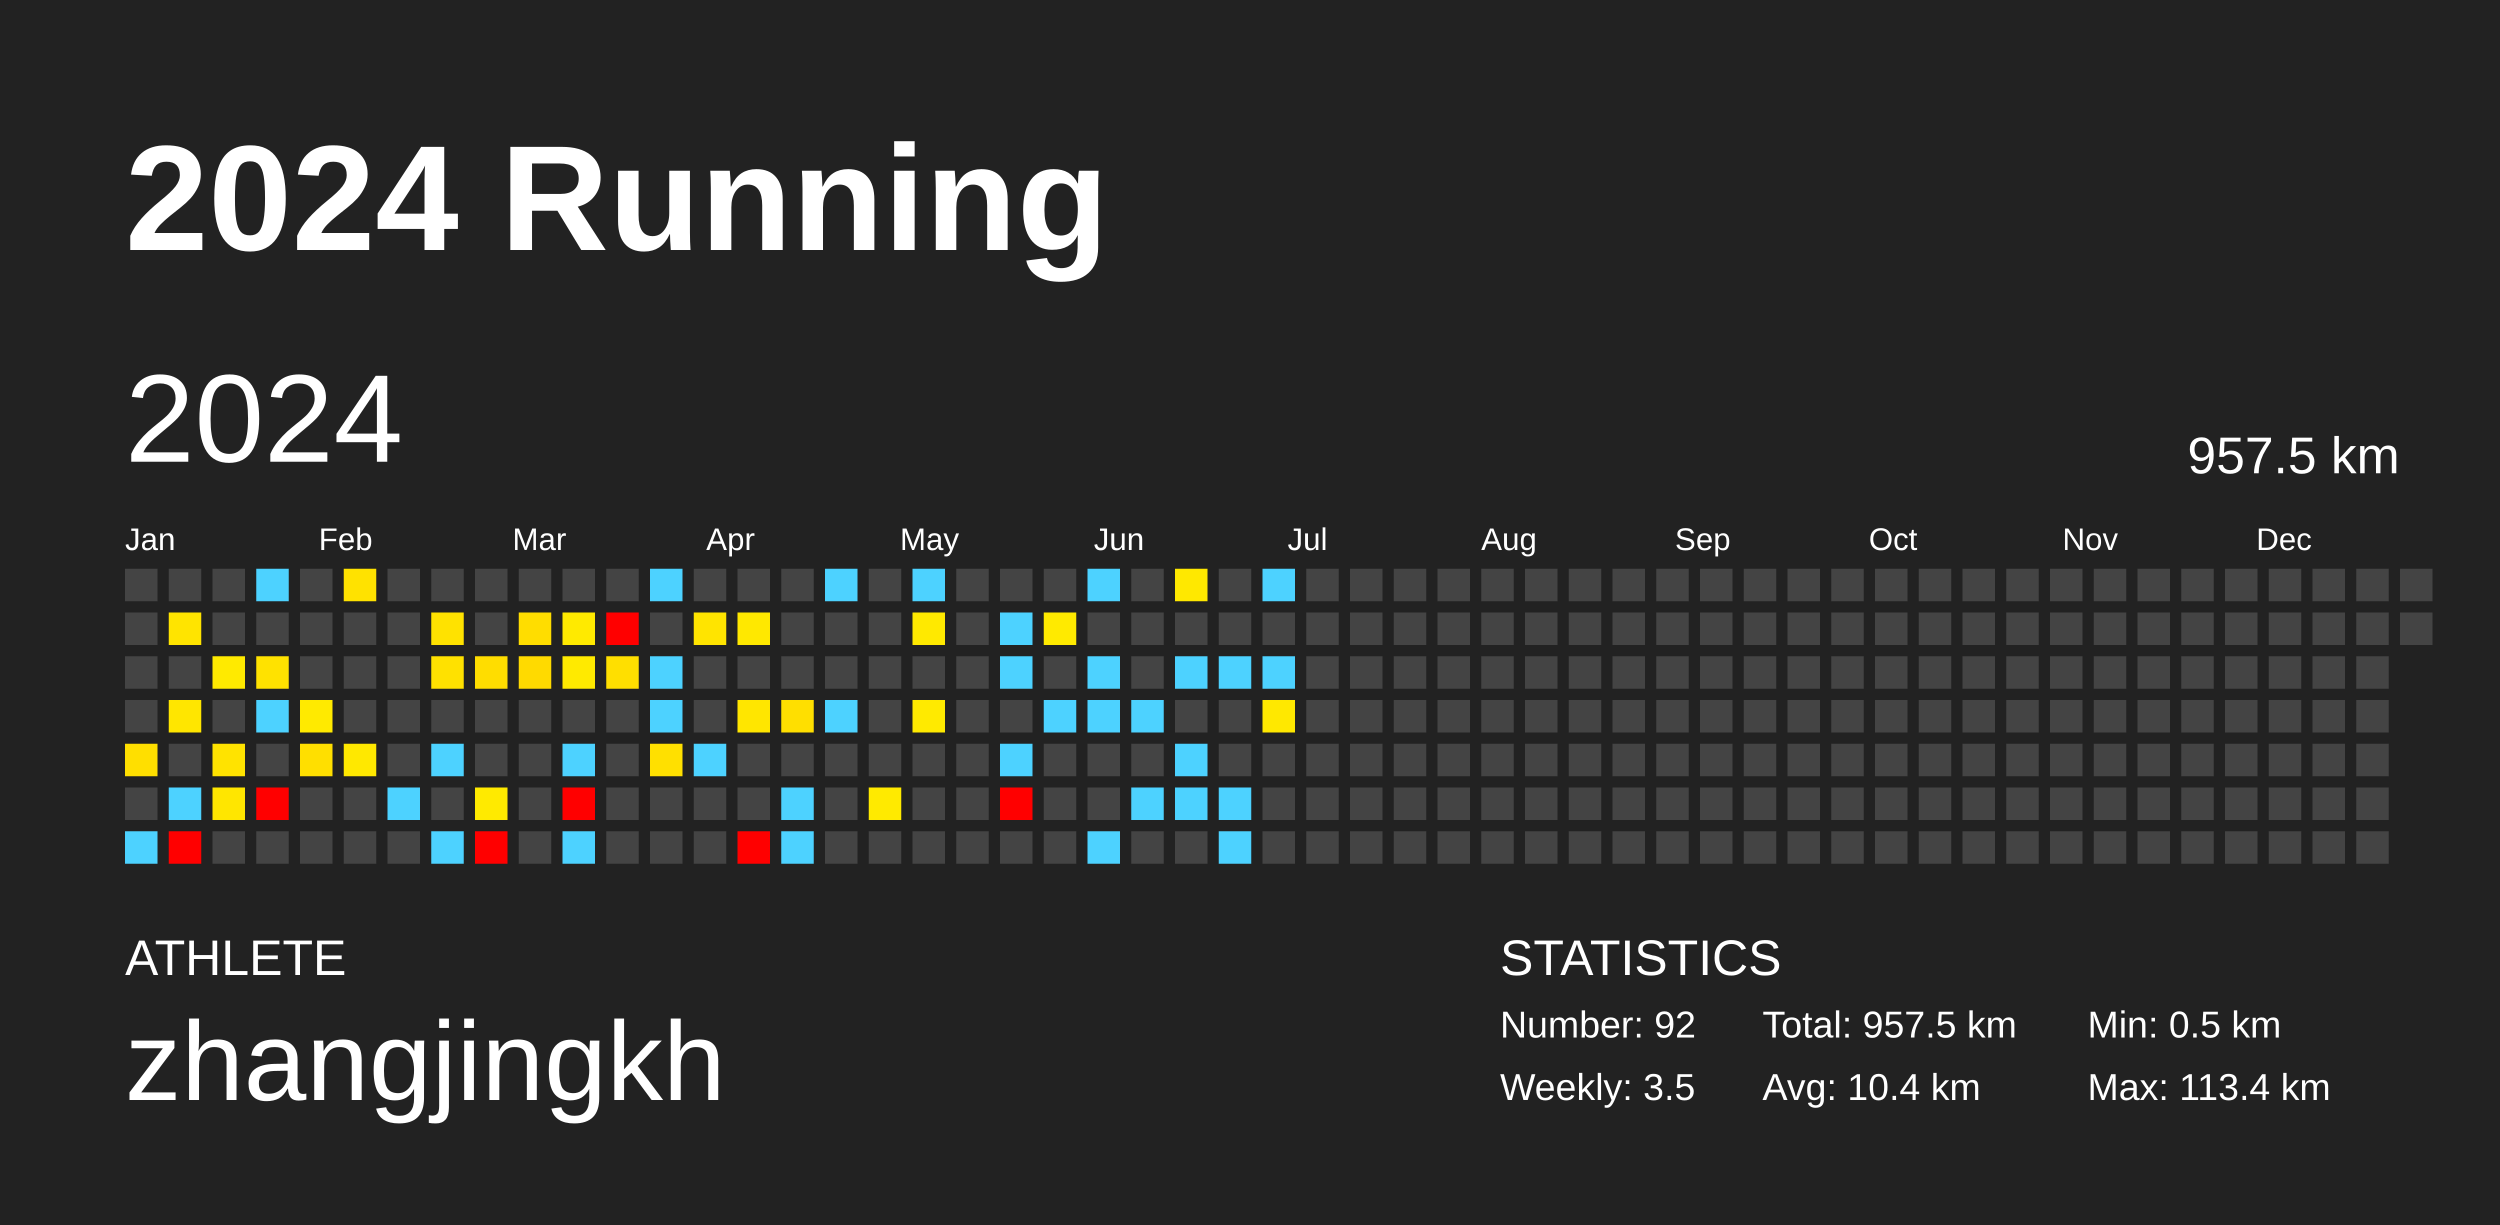
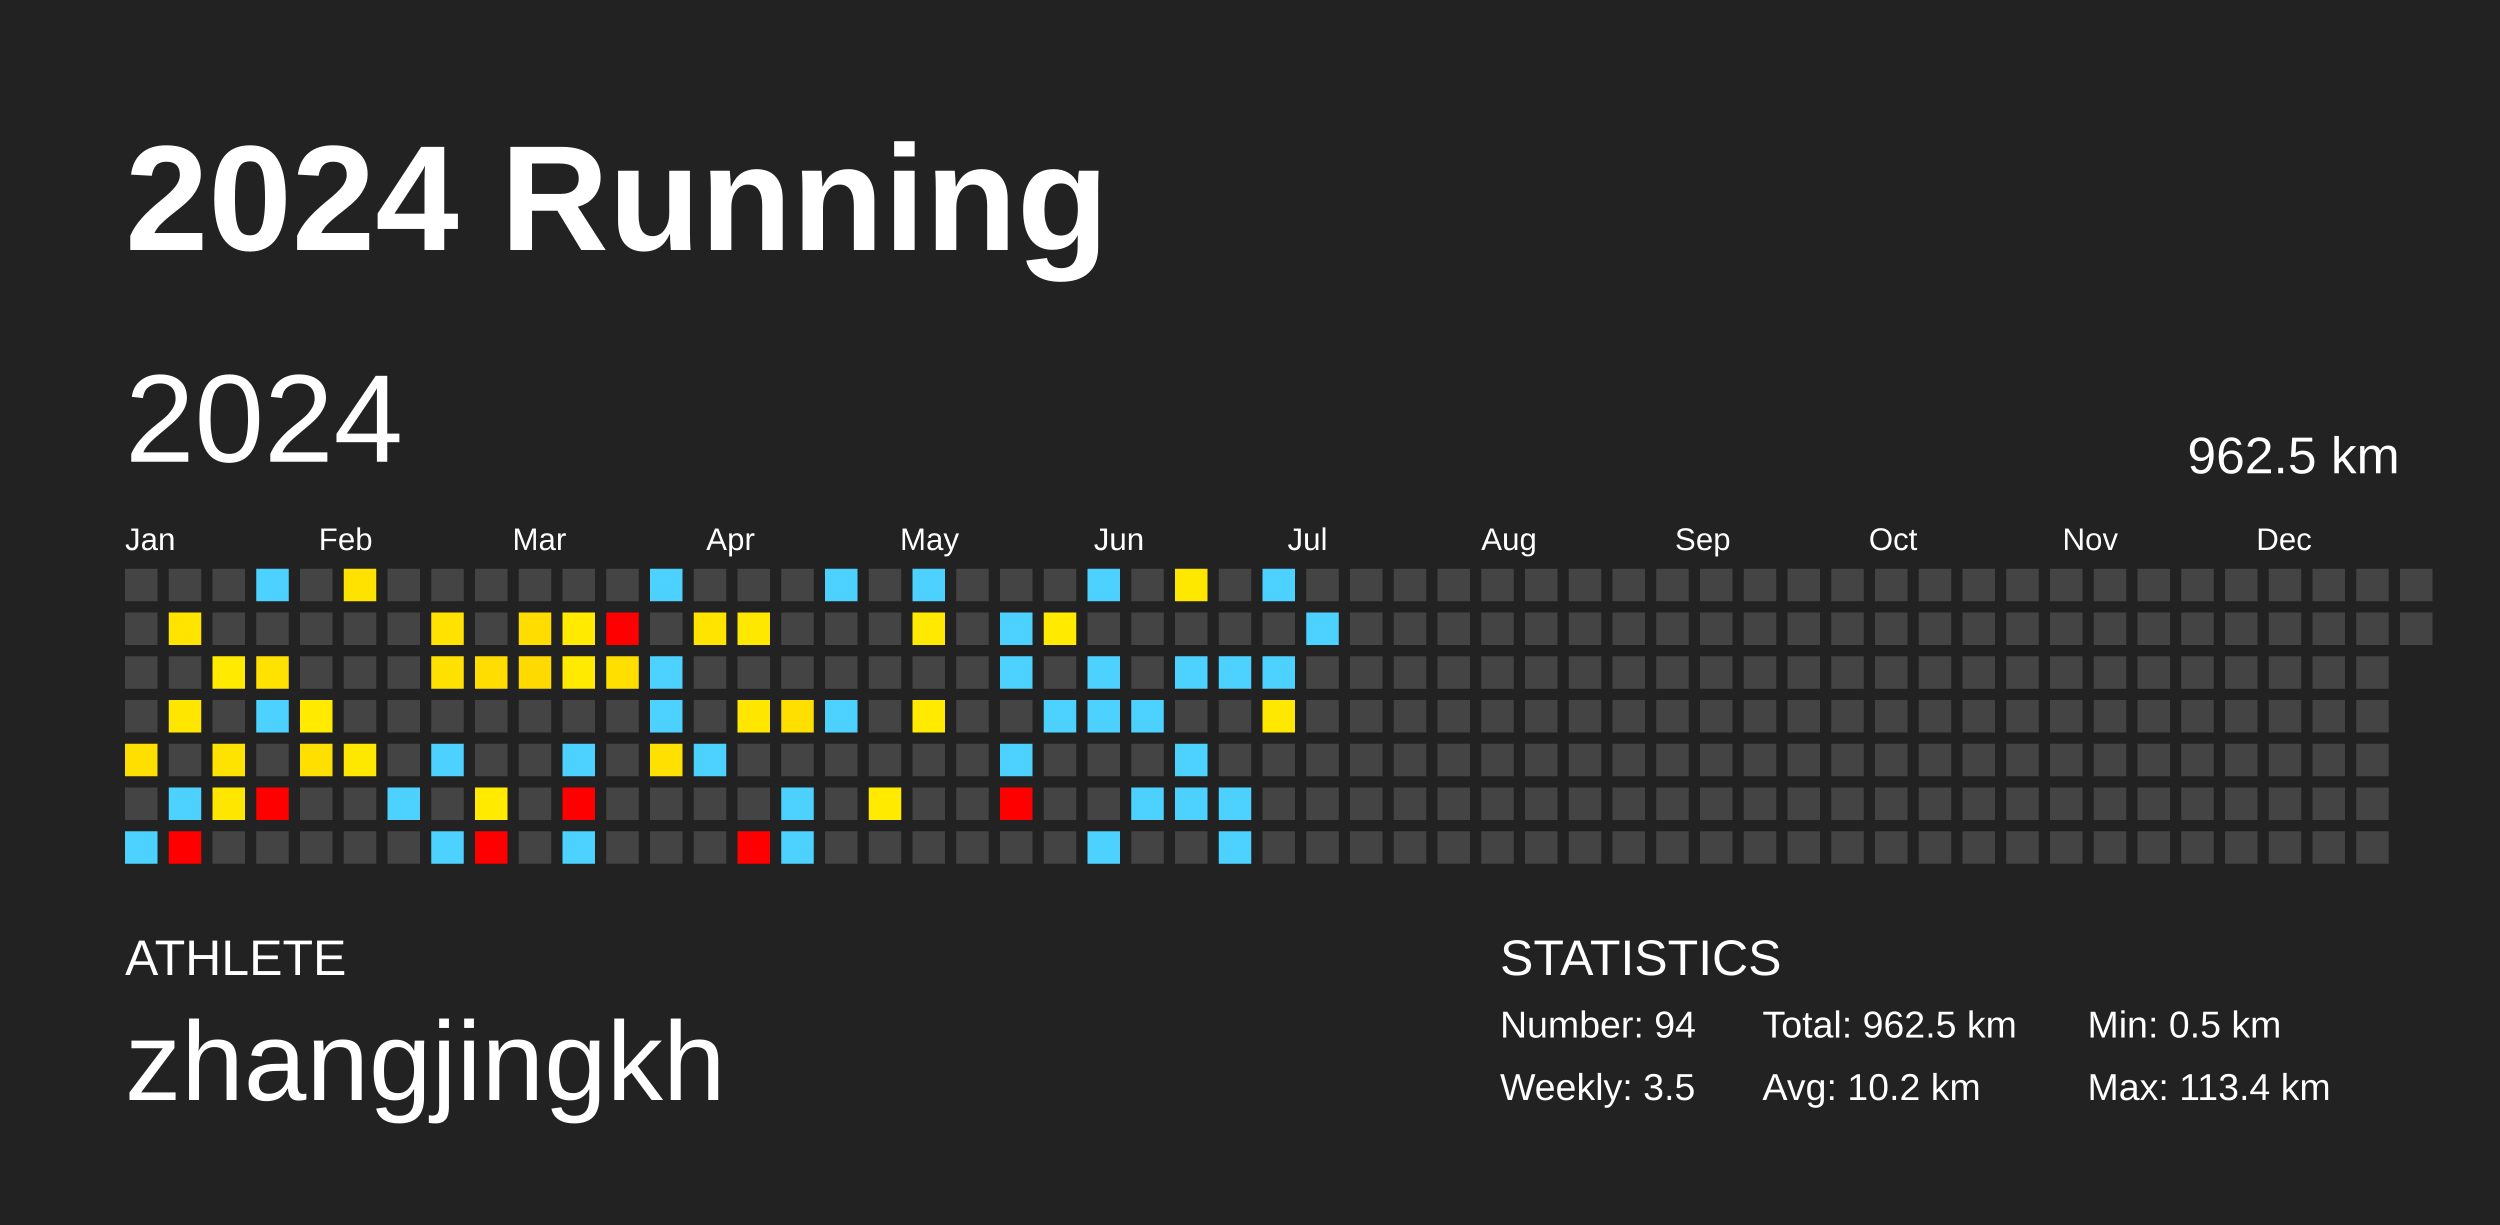
<svg xmlns="http://www.w3.org/2000/svg" baseProfile="full" height="98mm" version="1.1" viewBox="0,0,200,98" width="200mm">
  <defs />
  <rect fill="#222222" height="98" width="200" x="0" y="0" />
  <text fill="#FFFFFF" style="font-size:12px; font-family:Arial; font-weight:bold;" x="10" y="20">2024 Running</text>
  <text fill="#FFFFFF" style="font-size:4px; font-family:Arial" x="10" y="78">ATHLETE</text>
  <text fill="#FFFFFF" style="font-size:9px; font-family:Arial" x="10" y="88">zhangjingkh</text>
  <text fill="#FFFFFF" style="font-size:4px; font-family:Arial" x="120" y="78">STATISTICS</text>
-   <text fill="#FFFFFF" style="font-size:3px; font-family:Arial" x="120" y="83">Number: 92</text>
+   <text fill="#FFFFFF" style="font-size:3px; font-family:Arial" x="120" y="83">Number: 94</text>
  <text fill="#FFFFFF" style="font-size:3px; font-family:Arial" x="120" y="88">Weekly: 3.5</text>
-   <text fill="#FFFFFF" style="font-size:3px; font-family:Arial" x="141" y="83">Total: 957.5 km</text>
-   <text fill="#FFFFFF" style="font-size:3px; font-family:Arial" x="141" y="88">Avg: 10.4 km</text>
+   <text fill="#FFFFFF" style="font-size:3px; font-family:Arial" x="141" y="83">Total: 962.5 km</text>
+   <text fill="#FFFFFF" style="font-size:3px; font-family:Arial" x="141" y="88">Avg: 10.2 km</text>
  <text fill="#FFFFFF" style="font-size:3px; font-family:Arial" x="167" y="83">Min: 0.5 km</text>
  <text fill="#FFFFFF" style="font-size:3px; font-family:Arial" x="167" y="88">Max: 113.4 km</text>
  <text dominant-baseline="hanging" fill="#FFFFFF" style="font-size:10.0px; font-family:Arial;" x="10" y="30">2024</text>
-   <text dominant-baseline="hanging" fill="#FFFFFF" style="font-size:4.125px; font-family:Arial;" x="175" y="35">957.5 km</text>
+   <text dominant-baseline="hanging" fill="#FFFFFF" style="font-size:4.125px; font-family:Arial;" x="175" y="35">962.5 km</text>
  <text fill="#FFFFFF" style="font-size:2.5px; font-family:Arial" x="10.0" y="44">Jan</text>
  <text fill="#FFFFFF" style="font-size:2.5px; font-family:Arial" x="25.5" y="44">Feb</text>
  <text fill="#FFFFFF" style="font-size:2.5px; font-family:Arial" x="41.0" y="44">Mar</text>
  <text fill="#FFFFFF" style="font-size:2.5px; font-family:Arial" x="56.5" y="44">Apr</text>
  <text fill="#FFFFFF" style="font-size:2.5px; font-family:Arial" x="72.0" y="44">May</text>
  <text fill="#FFFFFF" style="font-size:2.5px; font-family:Arial" x="87.5" y="44">Jun</text>
  <text fill="#FFFFFF" style="font-size:2.5px; font-family:Arial" x="103.0" y="44">Jul</text>
  <text fill="#FFFFFF" style="font-size:2.5px; font-family:Arial" x="118.5" y="44">Aug</text>
  <text fill="#FFFFFF" style="font-size:2.5px; font-family:Arial" x="134.0" y="44">Sep</text>
  <text fill="#FFFFFF" style="font-size:2.5px; font-family:Arial" x="149.5" y="44">Oct</text>
  <text fill="#FFFFFF" style="font-size:2.5px; font-family:Arial" x="165.0" y="44">Nov</text>
  <text fill="#FFFFFF" style="font-size:2.5px; font-family:Arial" x="180.5" y="44">Dec</text>
  <rect fill="#444444" height="2.6" width="2.6" x="10.0" y="45.5" />
  <rect fill="#444444" height="2.6" width="2.6" x="10.0" y="49.0" />
  <rect fill="#444444" height="2.6" width="2.6" x="10.0" y="52.5" />
  <rect fill="#444444" height="2.6" width="2.6" x="10.0" y="56.0" />
  <rect fill="#ffdf00" height="2.6" width="2.6" x="10.0" y="59.5" />
  <rect fill="#444444" height="2.6" width="2.6" x="10.0" y="63.0" />
  <rect fill="#4dd2ff" height="2.6" width="2.6" x="10.0" y="66.5" />
  <rect fill="#444444" height="2.6" width="2.6" x="13.5" y="45.5" />
  <rect fill="#ffe400" height="2.6" width="2.6" x="13.5" y="49.0" />
  <rect fill="#444444" height="2.6" width="2.6" x="13.5" y="52.5" />
  <rect fill="#ffe600" height="2.6" width="2.6" x="13.5" y="56.0" />
  <rect fill="#444444" height="2.6" width="2.6" x="13.5" y="59.5" />
  <rect fill="#4dd2ff" height="2.6" width="2.6" x="13.5" y="63.0" />
  <rect fill="red" height="2.6" width="2.6" x="13.5" y="66.5" />
  <rect fill="#444444" height="2.6" width="2.6" x="17.0" y="45.5" />
  <rect fill="#444444" height="2.6" width="2.6" x="17.0" y="49.0" />
  <rect fill="#ffea00" height="2.6" width="2.6" x="17.0" y="52.5" />
  <rect fill="#444444" height="2.6" width="2.6" x="17.0" y="56.0" />
  <rect fill="#ffe300" height="2.6" width="2.6" x="17.0" y="59.5" />
  <rect fill="#ffe600" height="2.6" width="2.6" x="17.0" y="63.0" />
  <rect fill="#444444" height="2.6" width="2.6" x="17.0" y="66.5" />
  <rect fill="#4dd2ff" height="2.6" width="2.6" x="20.5" y="45.5" />
  <rect fill="#444444" height="2.6" width="2.6" x="20.5" y="49.0" />
  <rect fill="#ffe200" height="2.6" width="2.6" x="20.5" y="52.5" />
  <rect fill="#4dd2ff" height="2.6" width="2.6" x="20.5" y="56.0" />
  <rect fill="#444444" height="2.6" width="2.6" x="20.5" y="59.5" />
  <rect fill="red" height="2.6" width="2.6" x="20.5" y="63.0" />
  <rect fill="#444444" height="2.6" width="2.6" x="20.5" y="66.5" />
  <rect fill="#444444" height="2.6" width="2.6" x="24.0" y="45.5" />
  <rect fill="#444444" height="2.6" width="2.6" x="24.0" y="49.0" />
  <rect fill="#444444" height="2.6" width="2.6" x="24.0" y="52.5" />
  <rect fill="#ffea00" height="2.6" width="2.6" x="24.0" y="56.0" />
  <rect fill="#ffdf00" height="2.6" width="2.6" x="24.0" y="59.5" />
  <rect fill="#444444" height="2.6" width="2.6" x="24.0" y="63.0" />
  <rect fill="#444444" height="2.6" width="2.6" x="24.0" y="66.5" />
  <rect fill="#ffe200" height="2.6" width="2.6" x="27.5" y="45.5" />
  <rect fill="#444444" height="2.6" width="2.6" x="27.5" y="49.0" />
  <rect fill="#444444" height="2.6" width="2.6" x="27.5" y="52.5" />
  <rect fill="#444444" height="2.6" width="2.6" x="27.5" y="56.0" />
  <rect fill="#ffe800" height="2.6" width="2.6" x="27.5" y="59.5" />
  <rect fill="#444444" height="2.6" width="2.6" x="27.5" y="63.0" />
  <rect fill="#444444" height="2.6" width="2.6" x="27.5" y="66.5" />
  <rect fill="#444444" height="2.6" width="2.6" x="31.0" y="45.5" />
  <rect fill="#444444" height="2.6" width="2.6" x="31.0" y="49.0" />
  <rect fill="#444444" height="2.6" width="2.6" x="31.0" y="52.5" />
  <rect fill="#444444" height="2.6" width="2.6" x="31.0" y="56.0" />
  <rect fill="#444444" height="2.6" width="2.6" x="31.0" y="59.5" />
  <rect fill="#4dd2ff" height="2.6" width="2.6" x="31.0" y="63.0" />
  <rect fill="#444444" height="2.6" width="2.6" x="31.0" y="66.5" />
  <rect fill="#444444" height="2.6" width="2.6" x="34.5" y="45.5" />
  <rect fill="#ffe200" height="2.6" width="2.6" x="34.5" y="49.0" />
  <rect fill="#ffe100" height="2.6" width="2.6" x="34.5" y="52.5" />
  <rect fill="#444444" height="2.6" width="2.6" x="34.5" y="56.0" />
  <rect fill="#4dd2ff" height="2.6" width="2.6" x="34.5" y="59.5" />
  <rect fill="#444444" height="2.6" width="2.6" x="34.5" y="63.0" />
  <rect fill="#4dd2ff" height="2.6" width="2.6" x="34.5" y="66.5" />
  <rect fill="#444444" height="2.6" width="2.6" x="38.0" y="45.5" />
  <rect fill="#444444" height="2.6" width="2.6" x="38.0" y="49.0" />
  <rect fill="#ffdd00" height="2.6" width="2.6" x="38.0" y="52.5" />
  <rect fill="#444444" height="2.6" width="2.6" x="38.0" y="56.0" />
  <rect fill="#444444" height="2.6" width="2.6" x="38.0" y="59.5" />
  <rect fill="#ffea00" height="2.6" width="2.6" x="38.0" y="63.0" />
  <rect fill="red" height="2.6" width="2.6" x="38.0" y="66.5" />
  <rect fill="#444444" height="2.6" width="2.6" x="41.5" y="45.5" />
  <rect fill="#ffdd00" height="2.6" width="2.6" x="41.5" y="49.0" />
  <rect fill="#ffda00" height="2.6" width="2.6" x="41.5" y="52.5" />
  <rect fill="#444444" height="2.6" width="2.6" x="41.5" y="56.0" />
  <rect fill="#444444" height="2.6" width="2.6" x="41.5" y="59.5" />
  <rect fill="#444444" height="2.6" width="2.6" x="41.5" y="63.0" />
  <rect fill="#444444" height="2.6" width="2.6" x="41.5" y="66.5" />
  <rect fill="#444444" height="2.6" width="2.6" x="45.0" y="45.5" />
  <rect fill="#ffea00" height="2.6" width="2.6" x="45.0" y="49.0" />
  <rect fill="#ffea00" height="2.6" width="2.6" x="45.0" y="52.5" />
  <rect fill="#444444" height="2.6" width="2.6" x="45.0" y="56.0" />
  <rect fill="#4dd2ff" height="2.6" width="2.6" x="45.0" y="59.5" />
  <rect fill="red" height="2.6" width="2.6" x="45.0" y="63.0" />
  <rect fill="#4dd2ff" height="2.6" width="2.6" x="45.0" y="66.5" />
  <rect fill="#444444" height="2.6" width="2.6" x="48.5" y="45.5" />
  <rect fill="red" height="2.6" width="2.6" x="48.5" y="49.0" />
  <rect fill="#ffdf00" height="2.6" width="2.6" x="48.5" y="52.5" />
  <rect fill="#444444" height="2.6" width="2.6" x="48.5" y="56.0" />
  <rect fill="#444444" height="2.6" width="2.6" x="48.5" y="59.5" />
  <rect fill="#444444" height="2.6" width="2.6" x="48.5" y="63.0" />
  <rect fill="#444444" height="2.6" width="2.6" x="48.5" y="66.5" />
  <rect fill="#4dd2ff" height="2.6" width="2.6" x="52.0" y="45.5" />
  <rect fill="#444444" height="2.6" width="2.6" x="52.0" y="49.0" />
  <rect fill="#4dd2ff" height="2.6" width="2.6" x="52.0" y="52.5" />
  <rect fill="#4dd2ff" height="2.6" width="2.6" x="52.0" y="56.0" />
  <rect fill="#ffe000" height="2.6" width="2.6" x="52.0" y="59.5" />
  <rect fill="#444444" height="2.6" width="2.6" x="52.0" y="63.0" />
  <rect fill="#444444" height="2.6" width="2.6" x="52.0" y="66.5" />
  <rect fill="#444444" height="2.6" width="2.6" x="55.5" y="45.5" />
  <rect fill="#ffe400" height="2.6" width="2.6" x="55.5" y="49.0" />
  <rect fill="#444444" height="2.6" width="2.6" x="55.5" y="52.5" />
  <rect fill="#444444" height="2.6" width="2.6" x="55.5" y="56.0" />
  <rect fill="#4dd2ff" height="2.6" width="2.6" x="55.5" y="59.5" />
  <rect fill="#444444" height="2.6" width="2.6" x="55.5" y="63.0" />
  <rect fill="#444444" height="2.6" width="2.6" x="55.5" y="66.5" />
  <rect fill="#444444" height="2.6" width="2.6" x="59.0" y="45.5" />
  <rect fill="#ffe800" height="2.6" width="2.6" x="59.0" y="49.0" />
  <rect fill="#444444" height="2.6" width="2.6" x="59.0" y="52.5" />
  <rect fill="#ffe600" height="2.6" width="2.6" x="59.0" y="56.0" />
  <rect fill="#444444" height="2.6" width="2.6" x="59.0" y="59.5" />
  <rect fill="#444444" height="2.6" width="2.6" x="59.0" y="63.0" />
  <rect fill="red" height="2.6" width="2.6" x="59.0" y="66.5" />
  <rect fill="#444444" height="2.6" width="2.6" x="62.5" y="45.5" />
  <rect fill="#444444" height="2.6" width="2.6" x="62.5" y="49.0" />
  <rect fill="#444444" height="2.6" width="2.6" x="62.5" y="52.5" />
  <rect fill="#ffdf00" height="2.6" width="2.6" x="62.5" y="56.0" />
  <rect fill="#444444" height="2.6" width="2.6" x="62.5" y="59.5" />
  <rect fill="#4dd2ff" height="2.6" width="2.6" x="62.5" y="63.0" />
  <rect fill="#4dd2ff" height="2.6" width="2.6" x="62.5" y="66.5" />
  <rect fill="#4dd2ff" height="2.6" width="2.6" x="66.0" y="45.5" />
  <rect fill="#444444" height="2.6" width="2.6" x="66.0" y="49.0" />
  <rect fill="#444444" height="2.6" width="2.6" x="66.0" y="52.5" />
  <rect fill="#4dd2ff" height="2.6" width="2.6" x="66.0" y="56.0" />
  <rect fill="#444444" height="2.6" width="2.6" x="66.0" y="59.5" />
  <rect fill="#444444" height="2.6" width="2.6" x="66.0" y="63.0" />
  <rect fill="#444444" height="2.6" width="2.6" x="66.0" y="66.5" />
  <rect fill="#444444" height="2.6" width="2.6" x="69.5" y="45.5" />
  <rect fill="#444444" height="2.6" width="2.6" x="69.5" y="49.0" />
  <rect fill="#444444" height="2.6" width="2.6" x="69.5" y="52.5" />
  <rect fill="#444444" height="2.6" width="2.6" x="69.5" y="56.0" />
  <rect fill="#444444" height="2.6" width="2.6" x="69.5" y="59.5" />
  <rect fill="#ffea00" height="2.6" width="2.6" x="69.5" y="63.0" />
  <rect fill="#444444" height="2.6" width="2.6" x="69.5" y="66.5" />
  <rect fill="#4dd2ff" height="2.6" width="2.6" x="73.0" y="45.5" />
  <rect fill="#ffe900" height="2.6" width="2.6" x="73.0" y="49.0" />
  <rect fill="#444444" height="2.6" width="2.6" x="73.0" y="52.5" />
  <rect fill="#ffea00" height="2.6" width="2.6" x="73.0" y="56.0" />
  <rect fill="#444444" height="2.6" width="2.6" x="73.0" y="59.5" />
  <rect fill="#444444" height="2.6" width="2.6" x="73.0" y="63.0" />
  <rect fill="#444444" height="2.6" width="2.6" x="73.0" y="66.5" />
  <rect fill="#444444" height="2.6" width="2.6" x="76.5" y="45.5" />
  <rect fill="#444444" height="2.6" width="2.6" x="76.5" y="49.0" />
  <rect fill="#444444" height="2.6" width="2.6" x="76.5" y="52.5" />
  <rect fill="#444444" height="2.6" width="2.6" x="76.5" y="56.0" />
  <rect fill="#444444" height="2.6" width="2.6" x="76.5" y="59.5" />
  <rect fill="#444444" height="2.6" width="2.6" x="76.5" y="63.0" />
  <rect fill="#444444" height="2.6" width="2.6" x="76.5" y="66.5" />
  <rect fill="#444444" height="2.6" width="2.6" x="80.0" y="45.5" />
  <rect fill="#4dd2ff" height="2.6" width="2.6" x="80.0" y="49.0" />
  <rect fill="#4dd2ff" height="2.6" width="2.6" x="80.0" y="52.5" />
  <rect fill="#444444" height="2.6" width="2.6" x="80.0" y="56.0" />
  <rect fill="#4dd2ff" height="2.6" width="2.6" x="80.0" y="59.5" />
  <rect fill="red" height="2.6" width="2.6" x="80.0" y="63.0" />
  <rect fill="#444444" height="2.6" width="2.6" x="80.0" y="66.5" />
  <rect fill="#444444" height="2.6" width="2.6" x="83.5" y="45.5" />
  <rect fill="#ffea00" height="2.6" width="2.6" x="83.5" y="49.0" />
  <rect fill="#444444" height="2.6" width="2.6" x="83.5" y="52.5" />
  <rect fill="#4dd2ff" height="2.6" width="2.6" x="83.5" y="56.0" />
  <rect fill="#444444" height="2.6" width="2.6" x="83.5" y="59.5" />
  <rect fill="#444444" height="2.6" width="2.6" x="83.5" y="63.0" />
  <rect fill="#444444" height="2.6" width="2.6" x="83.5" y="66.5" />
  <rect fill="#4dd2ff" height="2.6" width="2.6" x="87.0" y="45.5" />
  <rect fill="#444444" height="2.6" width="2.6" x="87.0" y="49.0" />
  <rect fill="#4dd2ff" height="2.6" width="2.6" x="87.0" y="52.5" />
  <rect fill="#4dd2ff" height="2.6" width="2.6" x="87.0" y="56.0" />
  <rect fill="#444444" height="2.6" width="2.6" x="87.0" y="59.5" />
  <rect fill="#444444" height="2.6" width="2.6" x="87.0" y="63.0" />
  <rect fill="#4dd2ff" height="2.6" width="2.6" x="87.0" y="66.5" />
  <rect fill="#444444" height="2.6" width="2.6" x="90.5" y="45.5" />
  <rect fill="#444444" height="2.6" width="2.6" x="90.5" y="49.0" />
  <rect fill="#444444" height="2.6" width="2.6" x="90.5" y="52.5" />
  <rect fill="#4dd2ff" height="2.6" width="2.6" x="90.5" y="56.0" />
  <rect fill="#444444" height="2.6" width="2.6" x="90.5" y="59.5" />
  <rect fill="#4dd2ff" height="2.6" width="2.6" x="90.5" y="63.0" />
  <rect fill="#444444" height="2.6" width="2.6" x="90.5" y="66.5" />
  <rect fill="#ffe800" height="2.6" width="2.6" x="94.0" y="45.5" />
  <rect fill="#444444" height="2.6" width="2.6" x="94.0" y="49.0" />
  <rect fill="#4dd2ff" height="2.6" width="2.6" x="94.0" y="52.5" />
  <rect fill="#444444" height="2.6" width="2.6" x="94.0" y="56.0" />
  <rect fill="#4dd2ff" height="2.6" width="2.6" x="94.0" y="59.5" />
  <rect fill="#4dd2ff" height="2.6" width="2.6" x="94.0" y="63.0" />
  <rect fill="#444444" height="2.6" width="2.6" x="94.0" y="66.5" />
  <rect fill="#444444" height="2.6" width="2.6" x="97.5" y="45.5" />
  <rect fill="#444444" height="2.6" width="2.6" x="97.5" y="49.0" />
  <rect fill="#4dd2ff" height="2.6" width="2.6" x="97.5" y="52.5" />
  <rect fill="#444444" height="2.6" width="2.6" x="97.5" y="56.0" />
  <rect fill="#444444" height="2.6" width="2.6" x="97.5" y="59.5" />
  <rect fill="#4dd2ff" height="2.6" width="2.6" x="97.5" y="63.0" />
  <rect fill="#4dd2ff" height="2.6" width="2.6" x="97.5" y="66.5" />
  <rect fill="#4dd2ff" height="2.6" width="2.6" x="101.0" y="45.5" />
  <rect fill="#444444" height="2.6" width="2.6" x="101.0" y="49.0" />
  <rect fill="#4dd2ff" height="2.6" width="2.6" x="101.0" y="52.5" />
  <rect fill="#ffe800" height="2.6" width="2.6" x="101.0" y="56.0" />
  <rect fill="#444444" height="2.6" width="2.6" x="101.0" y="59.5" />
  <rect fill="#444444" height="2.6" width="2.6" x="101.0" y="63.0" />
  <rect fill="#444444" height="2.6" width="2.6" x="101.0" y="66.5" />
  <rect fill="#444444" height="2.6" width="2.6" x="104.5" y="45.5" />
-   <rect fill="#444444" height="2.6" width="2.6" x="104.5" y="49.0" />
+   <rect fill="#4dd2ff" height="2.6" width="2.6" x="104.5" y="49.0" />
  <rect fill="#444444" height="2.6" width="2.6" x="104.5" y="52.5" />
  <rect fill="#444444" height="2.6" width="2.6" x="104.5" y="56.0" />
  <rect fill="#444444" height="2.6" width="2.6" x="104.5" y="59.5" />
  <rect fill="#444444" height="2.6" width="2.6" x="104.5" y="63.0" />
  <rect fill="#444444" height="2.6" width="2.6" x="104.5" y="66.5" />
  <rect fill="#444444" height="2.6" width="2.6" x="108.0" y="45.5" />
  <rect fill="#444444" height="2.6" width="2.6" x="108.0" y="49.0" />
  <rect fill="#444444" height="2.6" width="2.6" x="108.0" y="52.5" />
  <rect fill="#444444" height="2.6" width="2.6" x="108.0" y="56.0" />
  <rect fill="#444444" height="2.6" width="2.6" x="108.0" y="59.5" />
  <rect fill="#444444" height="2.6" width="2.6" x="108.0" y="63.0" />
  <rect fill="#444444" height="2.6" width="2.6" x="108.0" y="66.5" />
  <rect fill="#444444" height="2.6" width="2.6" x="111.5" y="45.5" />
  <rect fill="#444444" height="2.6" width="2.6" x="111.5" y="49.0" />
  <rect fill="#444444" height="2.6" width="2.6" x="111.5" y="52.5" />
  <rect fill="#444444" height="2.6" width="2.6" x="111.5" y="56.0" />
  <rect fill="#444444" height="2.6" width="2.6" x="111.5" y="59.5" />
  <rect fill="#444444" height="2.6" width="2.6" x="111.5" y="63.0" />
  <rect fill="#444444" height="2.6" width="2.6" x="111.5" y="66.5" />
  <rect fill="#444444" height="2.6" width="2.6" x="115.0" y="45.5" />
  <rect fill="#444444" height="2.6" width="2.6" x="115.0" y="49.0" />
  <rect fill="#444444" height="2.6" width="2.6" x="115.0" y="52.5" />
  <rect fill="#444444" height="2.6" width="2.6" x="115.0" y="56.0" />
  <rect fill="#444444" height="2.6" width="2.6" x="115.0" y="59.5" />
  <rect fill="#444444" height="2.6" width="2.6" x="115.0" y="63.0" />
  <rect fill="#444444" height="2.6" width="2.6" x="115.0" y="66.5" />
  <rect fill="#444444" height="2.6" width="2.6" x="118.5" y="45.5" />
  <rect fill="#444444" height="2.6" width="2.6" x="118.5" y="49.0" />
  <rect fill="#444444" height="2.6" width="2.6" x="118.5" y="52.5" />
  <rect fill="#444444" height="2.6" width="2.6" x="118.5" y="56.0" />
  <rect fill="#444444" height="2.6" width="2.6" x="118.5" y="59.5" />
  <rect fill="#444444" height="2.6" width="2.6" x="118.5" y="63.0" />
  <rect fill="#444444" height="2.6" width="2.6" x="118.5" y="66.5" />
  <rect fill="#444444" height="2.6" width="2.6" x="122.0" y="45.5" />
  <rect fill="#444444" height="2.6" width="2.6" x="122.0" y="49.0" />
  <rect fill="#444444" height="2.6" width="2.6" x="122.0" y="52.5" />
  <rect fill="#444444" height="2.6" width="2.6" x="122.0" y="56.0" />
  <rect fill="#444444" height="2.6" width="2.6" x="122.0" y="59.5" />
  <rect fill="#444444" height="2.6" width="2.6" x="122.0" y="63.0" />
  <rect fill="#444444" height="2.6" width="2.6" x="122.0" y="66.5" />
  <rect fill="#444444" height="2.6" width="2.6" x="125.5" y="45.5" />
  <rect fill="#444444" height="2.6" width="2.6" x="125.5" y="49.0" />
  <rect fill="#444444" height="2.6" width="2.6" x="125.5" y="52.5" />
  <rect fill="#444444" height="2.6" width="2.6" x="125.5" y="56.0" />
  <rect fill="#444444" height="2.6" width="2.6" x="125.5" y="59.5" />
  <rect fill="#444444" height="2.6" width="2.6" x="125.5" y="63.0" />
  <rect fill="#444444" height="2.6" width="2.6" x="125.5" y="66.5" />
  <rect fill="#444444" height="2.6" width="2.6" x="129.0" y="45.5" />
  <rect fill="#444444" height="2.6" width="2.6" x="129.0" y="49.0" />
  <rect fill="#444444" height="2.6" width="2.6" x="129.0" y="52.5" />
  <rect fill="#444444" height="2.6" width="2.6" x="129.0" y="56.0" />
  <rect fill="#444444" height="2.6" width="2.6" x="129.0" y="59.5" />
  <rect fill="#444444" height="2.6" width="2.6" x="129.0" y="63.0" />
  <rect fill="#444444" height="2.6" width="2.6" x="129.0" y="66.5" />
  <rect fill="#444444" height="2.6" width="2.6" x="132.5" y="45.5" />
  <rect fill="#444444" height="2.6" width="2.6" x="132.5" y="49.0" />
  <rect fill="#444444" height="2.6" width="2.6" x="132.5" y="52.5" />
  <rect fill="#444444" height="2.6" width="2.6" x="132.5" y="56.0" />
  <rect fill="#444444" height="2.6" width="2.6" x="132.5" y="59.5" />
  <rect fill="#444444" height="2.6" width="2.6" x="132.5" y="63.0" />
  <rect fill="#444444" height="2.6" width="2.6" x="132.5" y="66.5" />
  <rect fill="#444444" height="2.6" width="2.6" x="136.0" y="45.5" />
  <rect fill="#444444" height="2.6" width="2.6" x="136.0" y="49.0" />
  <rect fill="#444444" height="2.6" width="2.6" x="136.0" y="52.5" />
  <rect fill="#444444" height="2.6" width="2.6" x="136.0" y="56.0" />
  <rect fill="#444444" height="2.6" width="2.6" x="136.0" y="59.5" />
  <rect fill="#444444" height="2.6" width="2.6" x="136.0" y="63.0" />
  <rect fill="#444444" height="2.6" width="2.6" x="136.0" y="66.5" />
  <rect fill="#444444" height="2.6" width="2.6" x="139.5" y="45.5" />
  <rect fill="#444444" height="2.6" width="2.6" x="139.5" y="49.0" />
  <rect fill="#444444" height="2.6" width="2.6" x="139.5" y="52.5" />
  <rect fill="#444444" height="2.6" width="2.6" x="139.5" y="56.0" />
  <rect fill="#444444" height="2.6" width="2.6" x="139.5" y="59.5" />
  <rect fill="#444444" height="2.6" width="2.6" x="139.5" y="63.0" />
  <rect fill="#444444" height="2.6" width="2.6" x="139.5" y="66.5" />
  <rect fill="#444444" height="2.6" width="2.6" x="143.0" y="45.5" />
  <rect fill="#444444" height="2.6" width="2.6" x="143.0" y="49.0" />
  <rect fill="#444444" height="2.6" width="2.6" x="143.0" y="52.5" />
  <rect fill="#444444" height="2.6" width="2.6" x="143.0" y="56.0" />
  <rect fill="#444444" height="2.6" width="2.6" x="143.0" y="59.5" />
  <rect fill="#444444" height="2.6" width="2.6" x="143.0" y="63.0" />
  <rect fill="#444444" height="2.6" width="2.6" x="143.0" y="66.5" />
  <rect fill="#444444" height="2.6" width="2.6" x="146.5" y="45.5" />
  <rect fill="#444444" height="2.6" width="2.6" x="146.5" y="49.0" />
  <rect fill="#444444" height="2.6" width="2.6" x="146.5" y="52.5" />
  <rect fill="#444444" height="2.6" width="2.6" x="146.5" y="56.0" />
  <rect fill="#444444" height="2.6" width="2.6" x="146.5" y="59.5" />
  <rect fill="#444444" height="2.6" width="2.6" x="146.5" y="63.0" />
  <rect fill="#444444" height="2.6" width="2.6" x="146.5" y="66.5" />
  <rect fill="#444444" height="2.6" width="2.6" x="150.0" y="45.5" />
  <rect fill="#444444" height="2.6" width="2.6" x="150.0" y="49.0" />
  <rect fill="#444444" height="2.6" width="2.6" x="150.0" y="52.5" />
  <rect fill="#444444" height="2.6" width="2.6" x="150.0" y="56.0" />
  <rect fill="#444444" height="2.6" width="2.6" x="150.0" y="59.5" />
  <rect fill="#444444" height="2.6" width="2.6" x="150.0" y="63.0" />
  <rect fill="#444444" height="2.6" width="2.6" x="150.0" y="66.5" />
  <rect fill="#444444" height="2.6" width="2.6" x="153.5" y="45.5" />
  <rect fill="#444444" height="2.6" width="2.6" x="153.5" y="49.0" />
  <rect fill="#444444" height="2.6" width="2.6" x="153.5" y="52.5" />
  <rect fill="#444444" height="2.6" width="2.6" x="153.5" y="56.0" />
  <rect fill="#444444" height="2.6" width="2.6" x="153.5" y="59.5" />
  <rect fill="#444444" height="2.6" width="2.6" x="153.5" y="63.0" />
  <rect fill="#444444" height="2.6" width="2.6" x="153.5" y="66.5" />
  <rect fill="#444444" height="2.6" width="2.6" x="157.0" y="45.5" />
  <rect fill="#444444" height="2.6" width="2.6" x="157.0" y="49.0" />
  <rect fill="#444444" height="2.6" width="2.6" x="157.0" y="52.5" />
  <rect fill="#444444" height="2.6" width="2.6" x="157.0" y="56.0" />
  <rect fill="#444444" height="2.6" width="2.6" x="157.0" y="59.5" />
  <rect fill="#444444" height="2.6" width="2.6" x="157.0" y="63.0" />
  <rect fill="#444444" height="2.6" width="2.6" x="157.0" y="66.5" />
  <rect fill="#444444" height="2.6" width="2.6" x="160.5" y="45.5" />
  <rect fill="#444444" height="2.6" width="2.6" x="160.5" y="49.0" />
  <rect fill="#444444" height="2.6" width="2.6" x="160.5" y="52.5" />
  <rect fill="#444444" height="2.6" width="2.6" x="160.5" y="56.0" />
  <rect fill="#444444" height="2.6" width="2.6" x="160.5" y="59.5" />
  <rect fill="#444444" height="2.6" width="2.6" x="160.5" y="63.0" />
  <rect fill="#444444" height="2.6" width="2.6" x="160.5" y="66.5" />
  <rect fill="#444444" height="2.6" width="2.6" x="164.0" y="45.5" />
  <rect fill="#444444" height="2.6" width="2.6" x="164.0" y="49.0" />
  <rect fill="#444444" height="2.6" width="2.6" x="164.0" y="52.5" />
  <rect fill="#444444" height="2.6" width="2.6" x="164.0" y="56.0" />
  <rect fill="#444444" height="2.6" width="2.6" x="164.0" y="59.5" />
  <rect fill="#444444" height="2.6" width="2.6" x="164.0" y="63.0" />
  <rect fill="#444444" height="2.6" width="2.6" x="164.0" y="66.5" />
  <rect fill="#444444" height="2.6" width="2.6" x="167.5" y="45.5" />
  <rect fill="#444444" height="2.6" width="2.6" x="167.5" y="49.0" />
  <rect fill="#444444" height="2.6" width="2.6" x="167.5" y="52.5" />
  <rect fill="#444444" height="2.6" width="2.6" x="167.5" y="56.0" />
  <rect fill="#444444" height="2.6" width="2.6" x="167.5" y="59.5" />
  <rect fill="#444444" height="2.6" width="2.6" x="167.5" y="63.0" />
  <rect fill="#444444" height="2.6" width="2.6" x="167.5" y="66.5" />
  <rect fill="#444444" height="2.6" width="2.6" x="171.0" y="45.5" />
  <rect fill="#444444" height="2.6" width="2.6" x="171.0" y="49.0" />
  <rect fill="#444444" height="2.6" width="2.6" x="171.0" y="52.5" />
  <rect fill="#444444" height="2.6" width="2.6" x="171.0" y="56.0" />
  <rect fill="#444444" height="2.6" width="2.6" x="171.0" y="59.5" />
  <rect fill="#444444" height="2.6" width="2.6" x="171.0" y="63.0" />
  <rect fill="#444444" height="2.6" width="2.6" x="171.0" y="66.5" />
  <rect fill="#444444" height="2.6" width="2.6" x="174.5" y="45.5" />
  <rect fill="#444444" height="2.6" width="2.6" x="174.5" y="49.0" />
  <rect fill="#444444" height="2.6" width="2.6" x="174.5" y="52.5" />
  <rect fill="#444444" height="2.6" width="2.6" x="174.5" y="56.0" />
  <rect fill="#444444" height="2.6" width="2.6" x="174.5" y="59.5" />
  <rect fill="#444444" height="2.6" width="2.6" x="174.5" y="63.0" />
  <rect fill="#444444" height="2.6" width="2.6" x="174.5" y="66.5" />
  <rect fill="#444444" height="2.6" width="2.6" x="178.0" y="45.5" />
  <rect fill="#444444" height="2.6" width="2.6" x="178.0" y="49.0" />
  <rect fill="#444444" height="2.6" width="2.6" x="178.0" y="52.5" />
  <rect fill="#444444" height="2.6" width="2.6" x="178.0" y="56.0" />
  <rect fill="#444444" height="2.6" width="2.6" x="178.0" y="59.5" />
  <rect fill="#444444" height="2.6" width="2.6" x="178.0" y="63.0" />
  <rect fill="#444444" height="2.6" width="2.6" x="178.0" y="66.5" />
  <rect fill="#444444" height="2.6" width="2.6" x="181.5" y="45.5" />
  <rect fill="#444444" height="2.6" width="2.6" x="181.5" y="49.0" />
  <rect fill="#444444" height="2.6" width="2.6" x="181.5" y="52.5" />
  <rect fill="#444444" height="2.6" width="2.6" x="181.5" y="56.0" />
  <rect fill="#444444" height="2.6" width="2.6" x="181.5" y="59.5" />
  <rect fill="#444444" height="2.6" width="2.6" x="181.5" y="63.0" />
  <rect fill="#444444" height="2.6" width="2.6" x="181.5" y="66.5" />
  <rect fill="#444444" height="2.6" width="2.6" x="185.0" y="45.5" />
  <rect fill="#444444" height="2.6" width="2.6" x="185.0" y="49.0" />
  <rect fill="#444444" height="2.6" width="2.6" x="185.0" y="52.5" />
  <rect fill="#444444" height="2.6" width="2.6" x="185.0" y="56.0" />
  <rect fill="#444444" height="2.6" width="2.6" x="185.0" y="59.5" />
  <rect fill="#444444" height="2.6" width="2.6" x="185.0" y="63.0" />
  <rect fill="#444444" height="2.6" width="2.6" x="185.0" y="66.5" />
  <rect fill="#444444" height="2.6" width="2.6" x="188.5" y="45.5" />
  <rect fill="#444444" height="2.6" width="2.6" x="188.5" y="49.0" />
  <rect fill="#444444" height="2.6" width="2.6" x="188.5" y="52.5" />
  <rect fill="#444444" height="2.6" width="2.6" x="188.5" y="56.0" />
  <rect fill="#444444" height="2.6" width="2.6" x="188.5" y="59.5" />
  <rect fill="#444444" height="2.6" width="2.6" x="188.5" y="63.0" />
  <rect fill="#444444" height="2.6" width="2.6" x="188.5" y="66.5" />
  <rect fill="#444444" height="2.6" width="2.6" x="192.0" y="45.5" />
  <rect fill="#444444" height="2.6" width="2.6" x="192.0" y="49.0" />
</svg>
